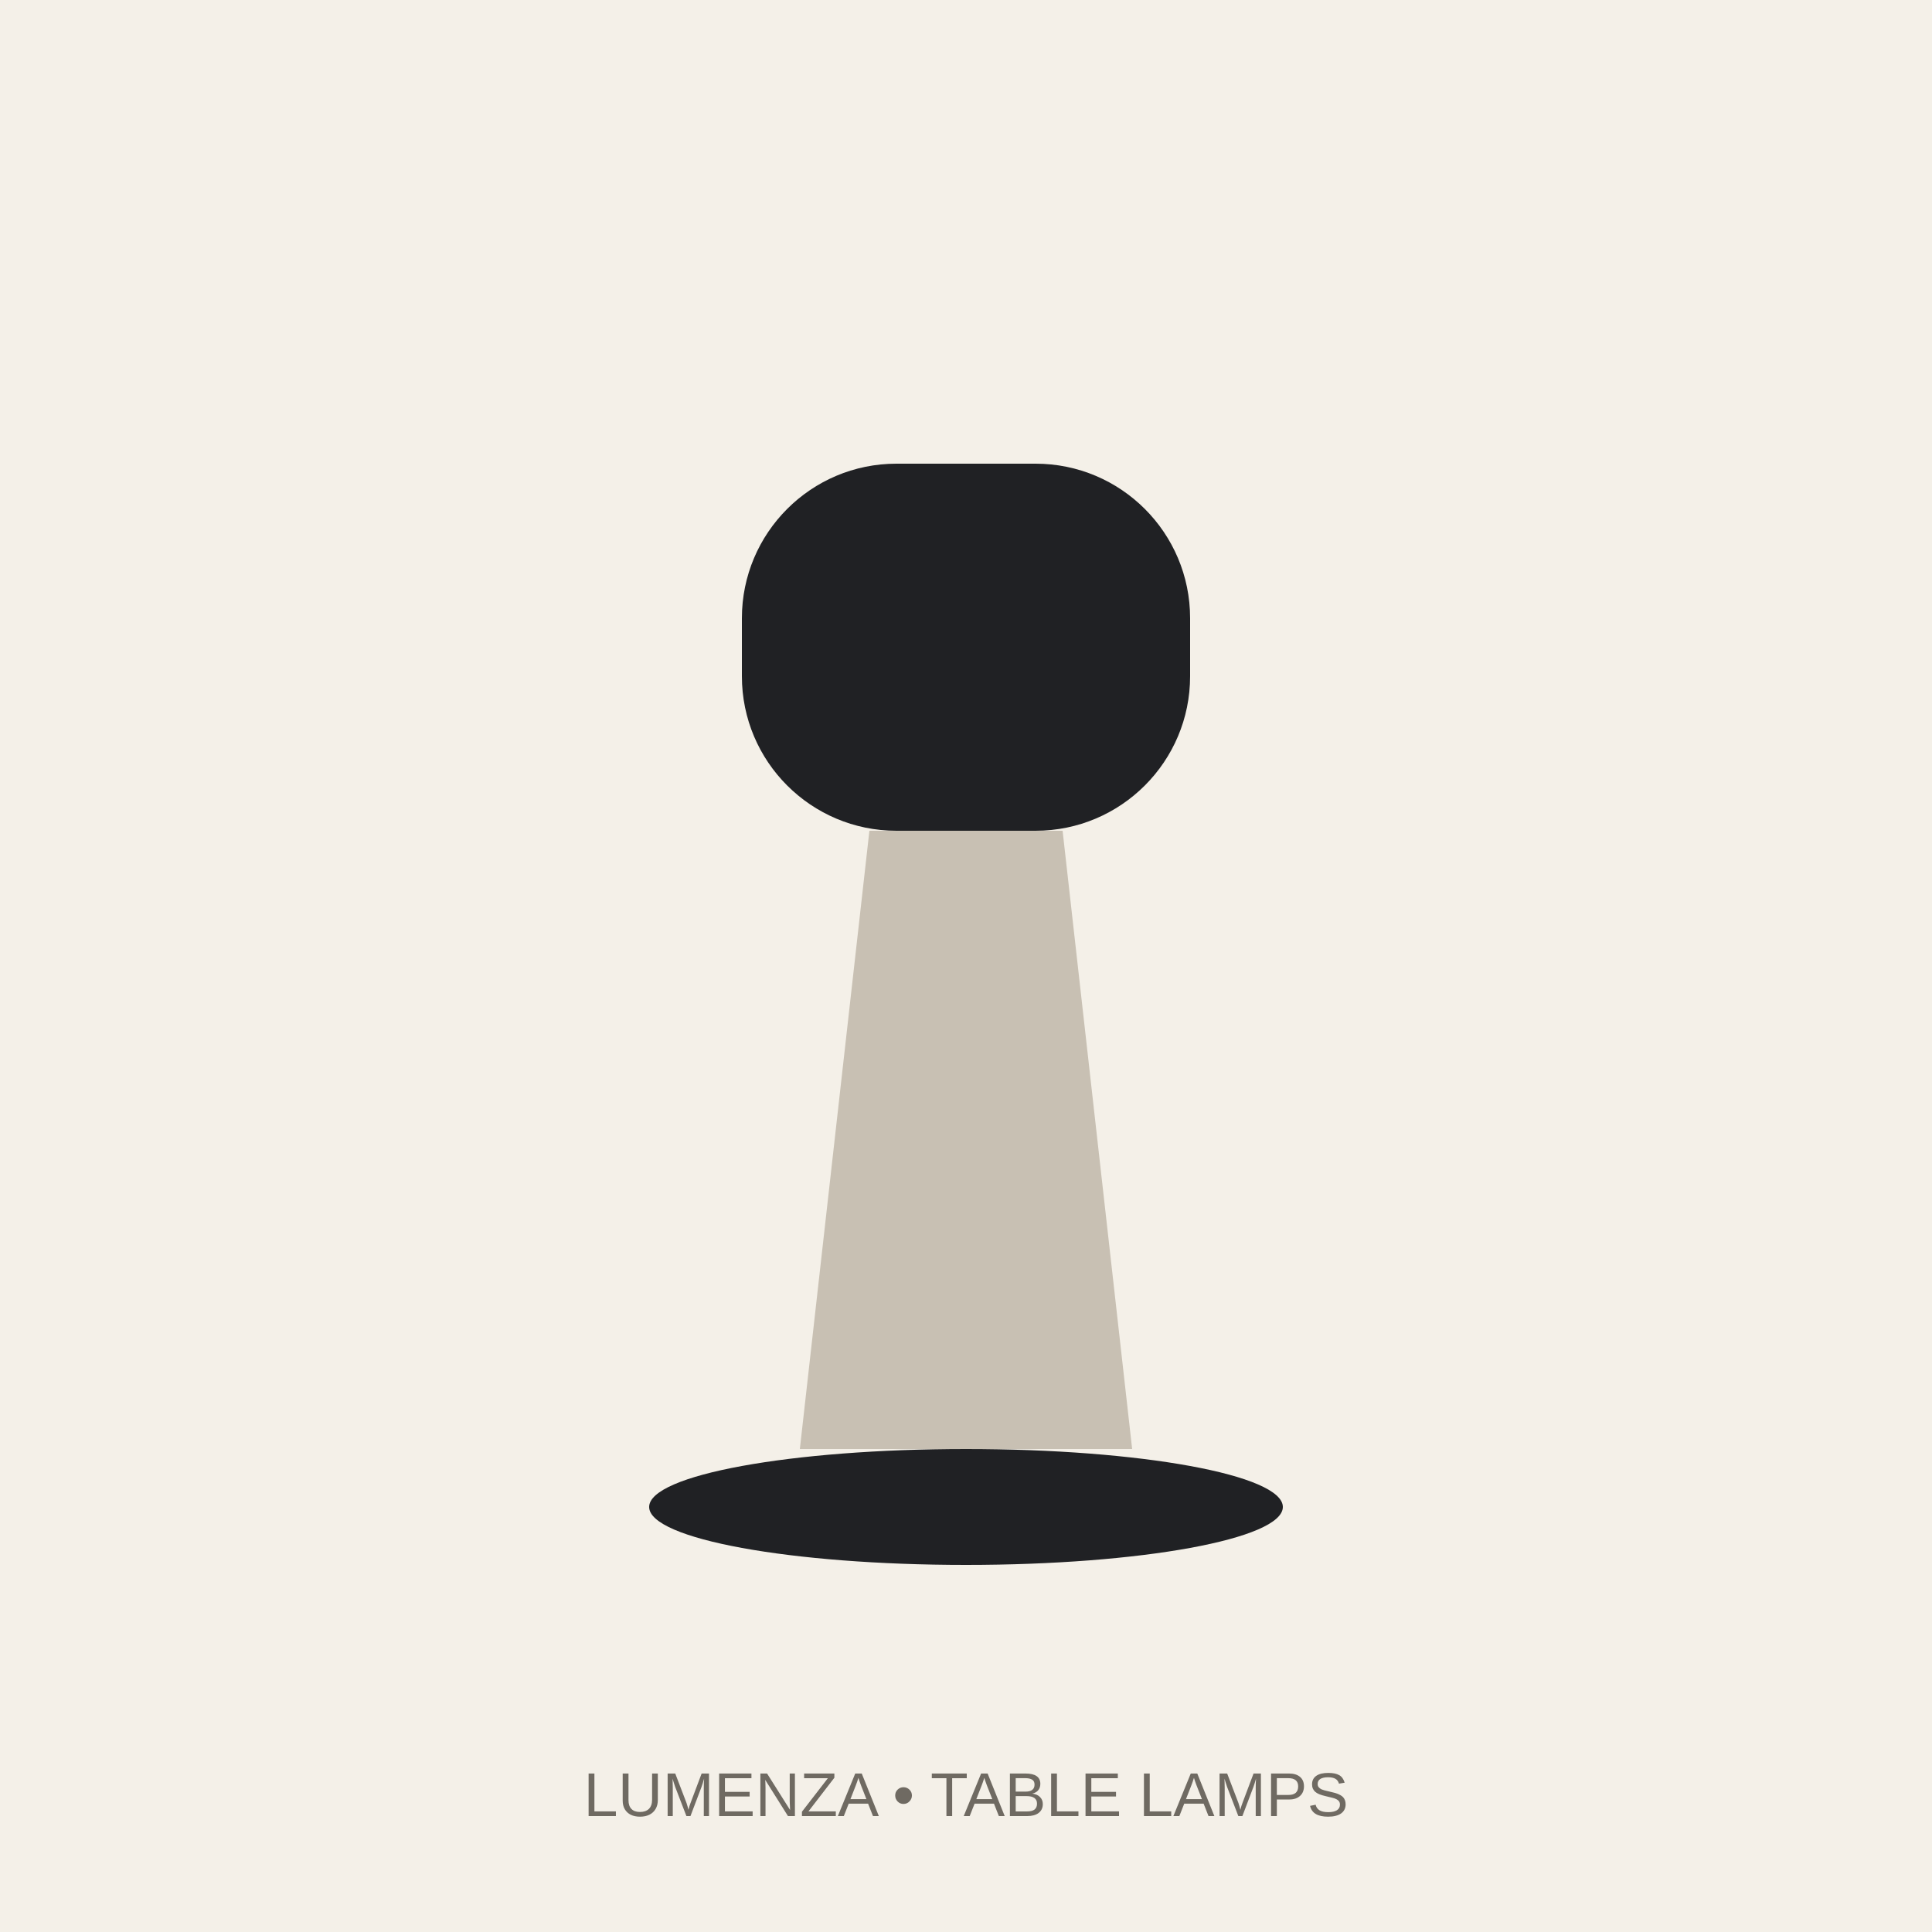
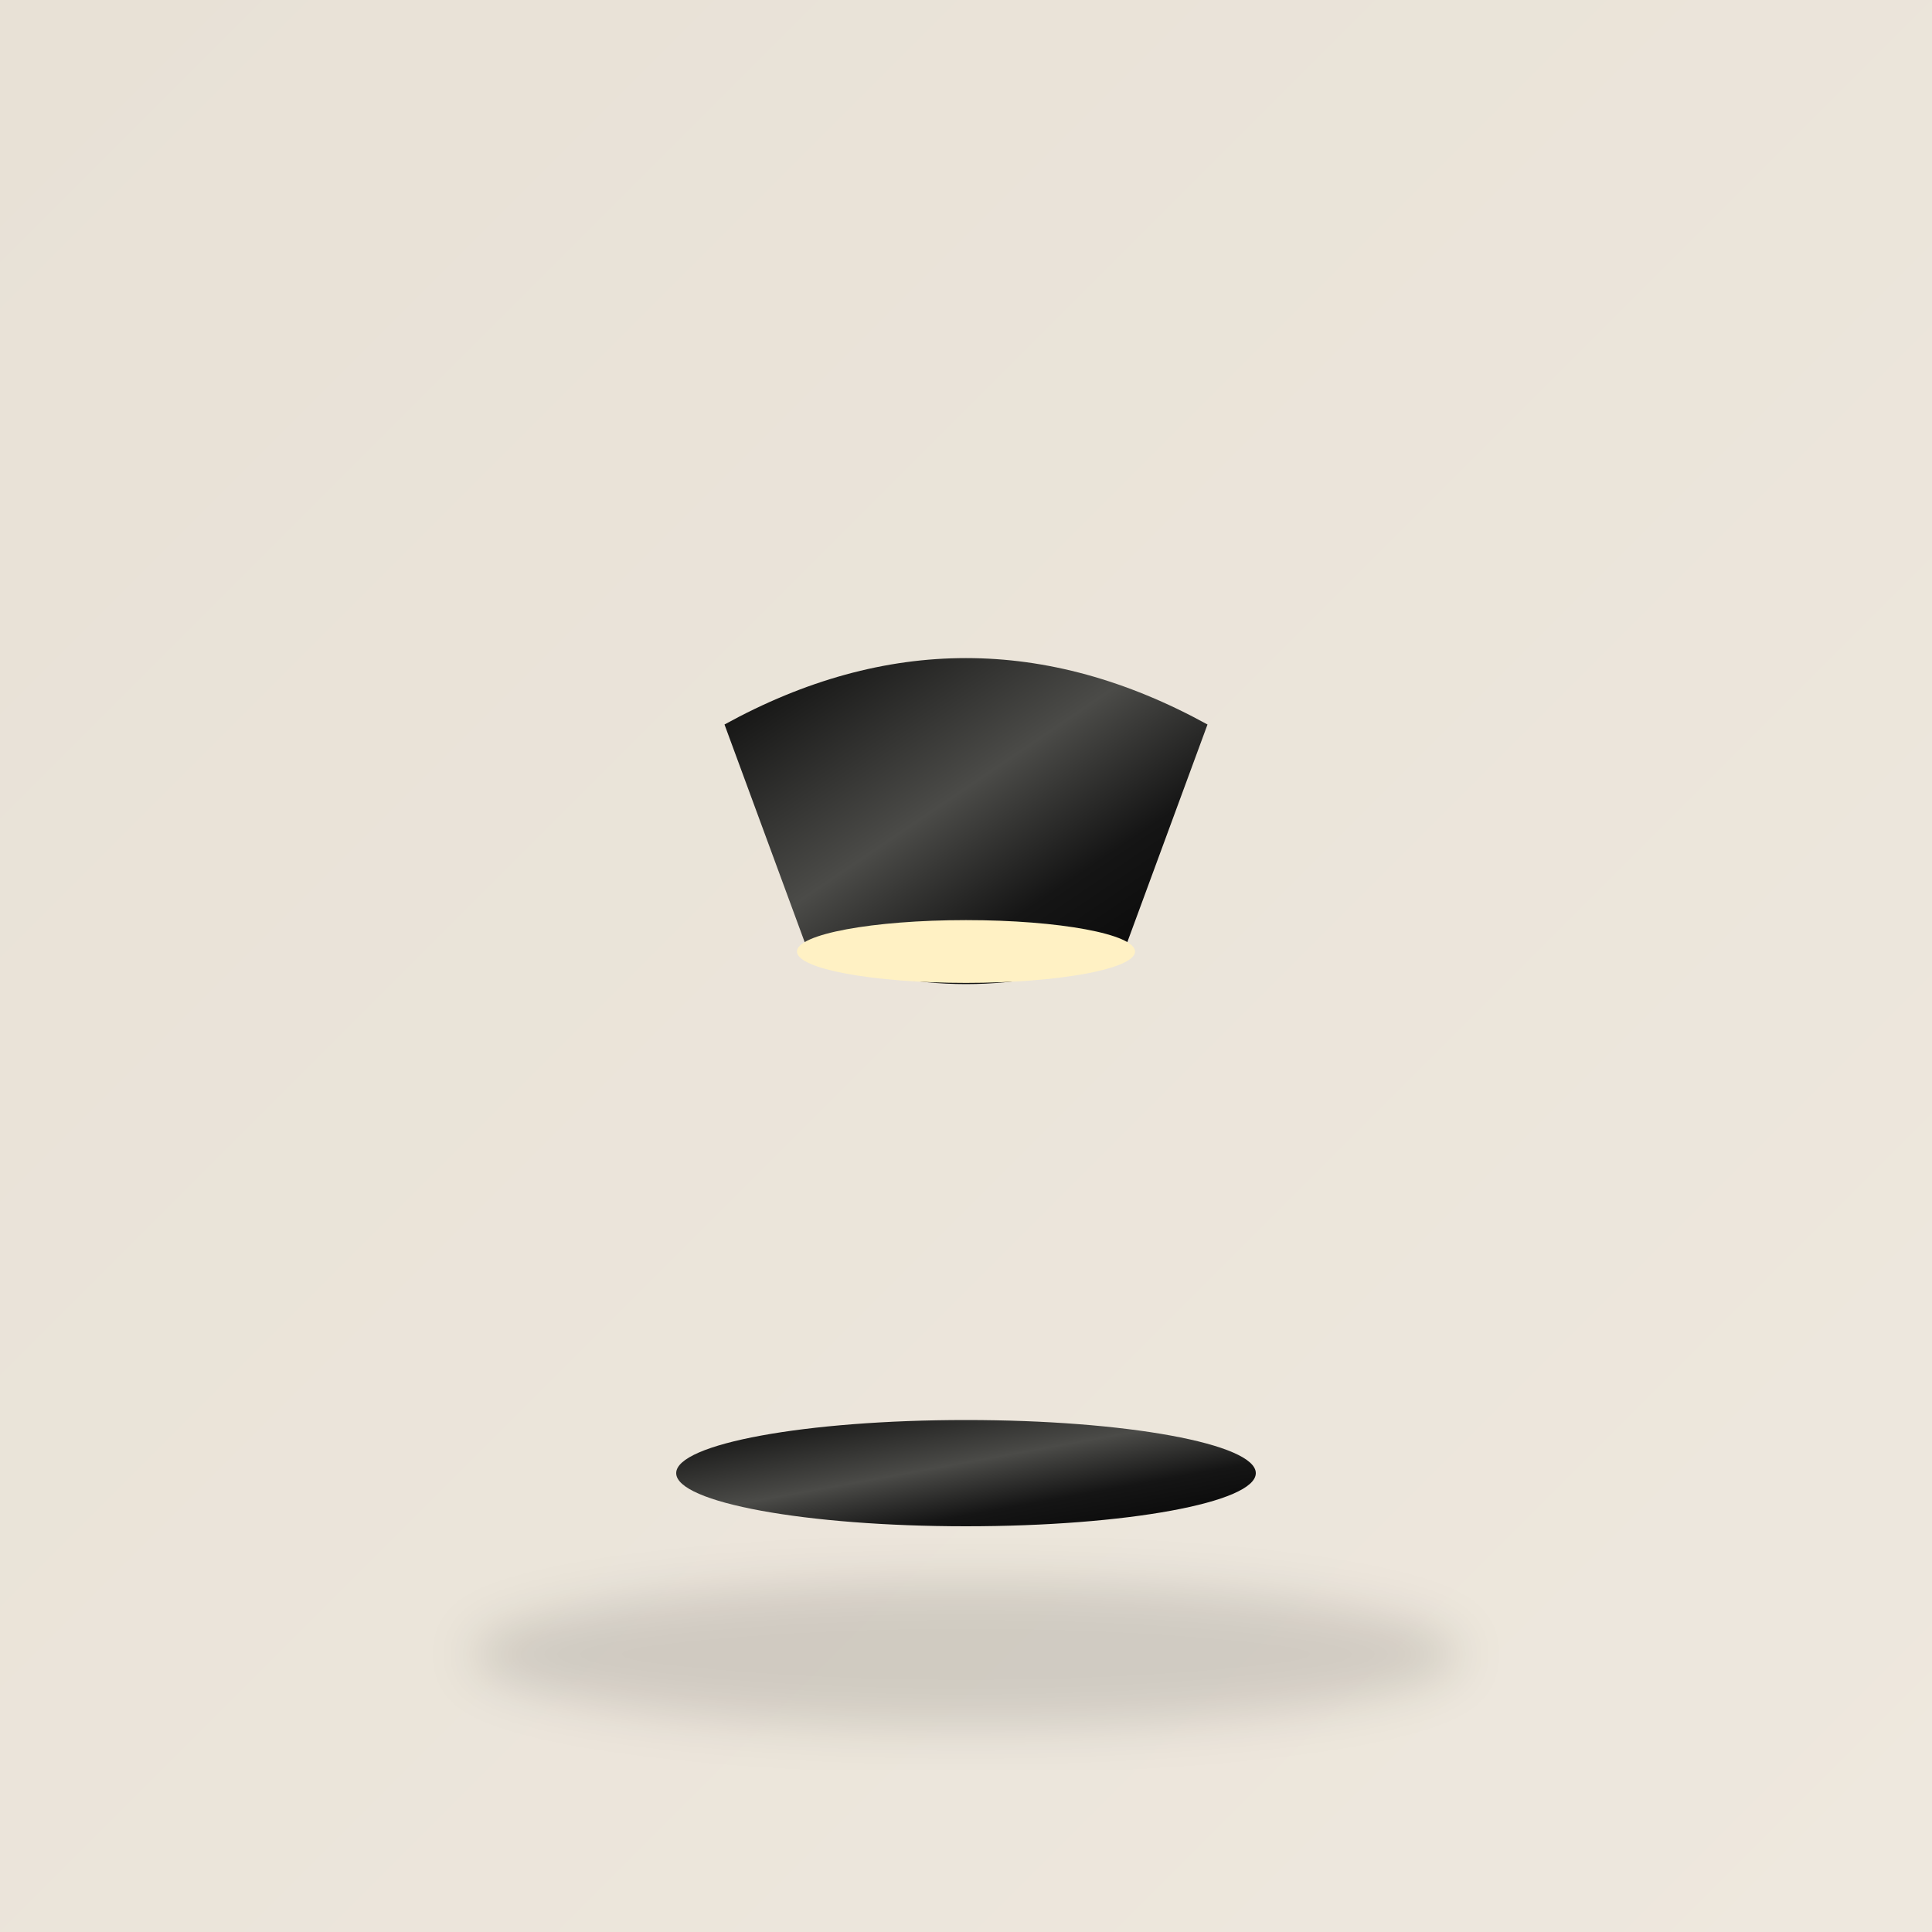
- <svg xmlns="http://www.w3.org/2000/svg" viewBox="0 0 500 500">
-   <rect width="500" height="500" fill="#F4F0E8" />
-   <rect x="192" y="120" width="116" height="95" rx="40" fill="#202124" />
-   <path d="M225 215h50l18 160H207z" fill="#C8C0B3" />
-   <ellipse cx="250" cy="390" rx="82" ry="15" fill="#202124" />
-   <text x="250" y="470" text-anchor="middle" font-family="Arial,sans-serif" font-size="16" fill="#6f6a62">LUMENZA • TABLE LAMPS</text>
+ <svg xmlns="http://www.w3.org/2000/svg" viewBox="0 0 800 800" role="img" aria-label="Table Lamps">
+   <defs>
+     <linearGradient id="bg" x1="0" y1="0" x2="1" y2="1">
+       <stop stop-color="#e8e1d6" />
+       <stop offset="1" stop-color="#eee8de" />
+     </linearGradient>
+     <linearGradient id="metal" x1="0" y1="0" x2="1" y2="1">
+       <stop stop-color="#080808" />
+       <stop offset=".45" stop-color="#4b4b48" />
+       <stop offset=".7" stop-color="#151515" />
+       <stop offset="1" stop-color="#050505" />
+     </linearGradient>
+     <linearGradient id="gold" x1="0" y1="0" x2="1" y2="1">
+       <stop stop-color="#765625" />
+       <stop offset=".45" stop-color="#e2bd70" />
+       <stop offset=".7" stop-color="#9c7538" />
+       <stop offset="1" stop-color="#4f3819" />
+     </linearGradient>
+     <linearGradient id="glass" x1="0" y1="0" x2="1" y2="1">
+       <stop stop-color="#fff" stop-opacity=".96" />
+       <stop offset=".45" stop-color="#d8d0c2" stop-opacity=".78" />
+       <stop offset="1" stop-color="#fff" stop-opacity=".95" />
+     </linearGradient>
+     <radialGradient id="glow">
+       <stop stop-color="#fff7d6" stop-opacity=".95" />
+       <stop offset="1" stop-color="#f2b84b" stop-opacity="0" />
+     </radialGradient>
+     <filter id="shadow" x="-30%" y="-30%" width="160%" height="160%">
+       <feGaussianBlur stdDeviation="16" />
+       <feColorMatrix values="0 0 0 0 0.05 0 0 0 0 0.04 0 0 0 0 0.03 0 0 0 .24 0" />
+       <feOffset dy="14" />
+     </filter>
+     <filter id="soft" x="-30%" y="-30%" width="160%" height="160%">
+       <feGaussianBlur stdDeviation="10" />
+     </filter>
+   </defs>
+   <rect width="800" height="800" fill="url(#bg)" />
+   <ellipse cx="400" cy="685" rx="205" ry="30" fill="#000" opacity=".12" filter="url(#soft)" />
+   <ellipse cx="400" cy="610" rx="120" ry="22" fill="url(#metal)" />
+   <path d="M400 580V300" stroke="url(#gold)" stroke-width="11" />
+   <path d="M300 300Q400 245 500 300L465 395Q400 420 335 395Z" fill="url(#metal)" />
+   <ellipse cx="400" cy="394" rx="70" ry="13" fill="#fff1c4" />
</svg>
